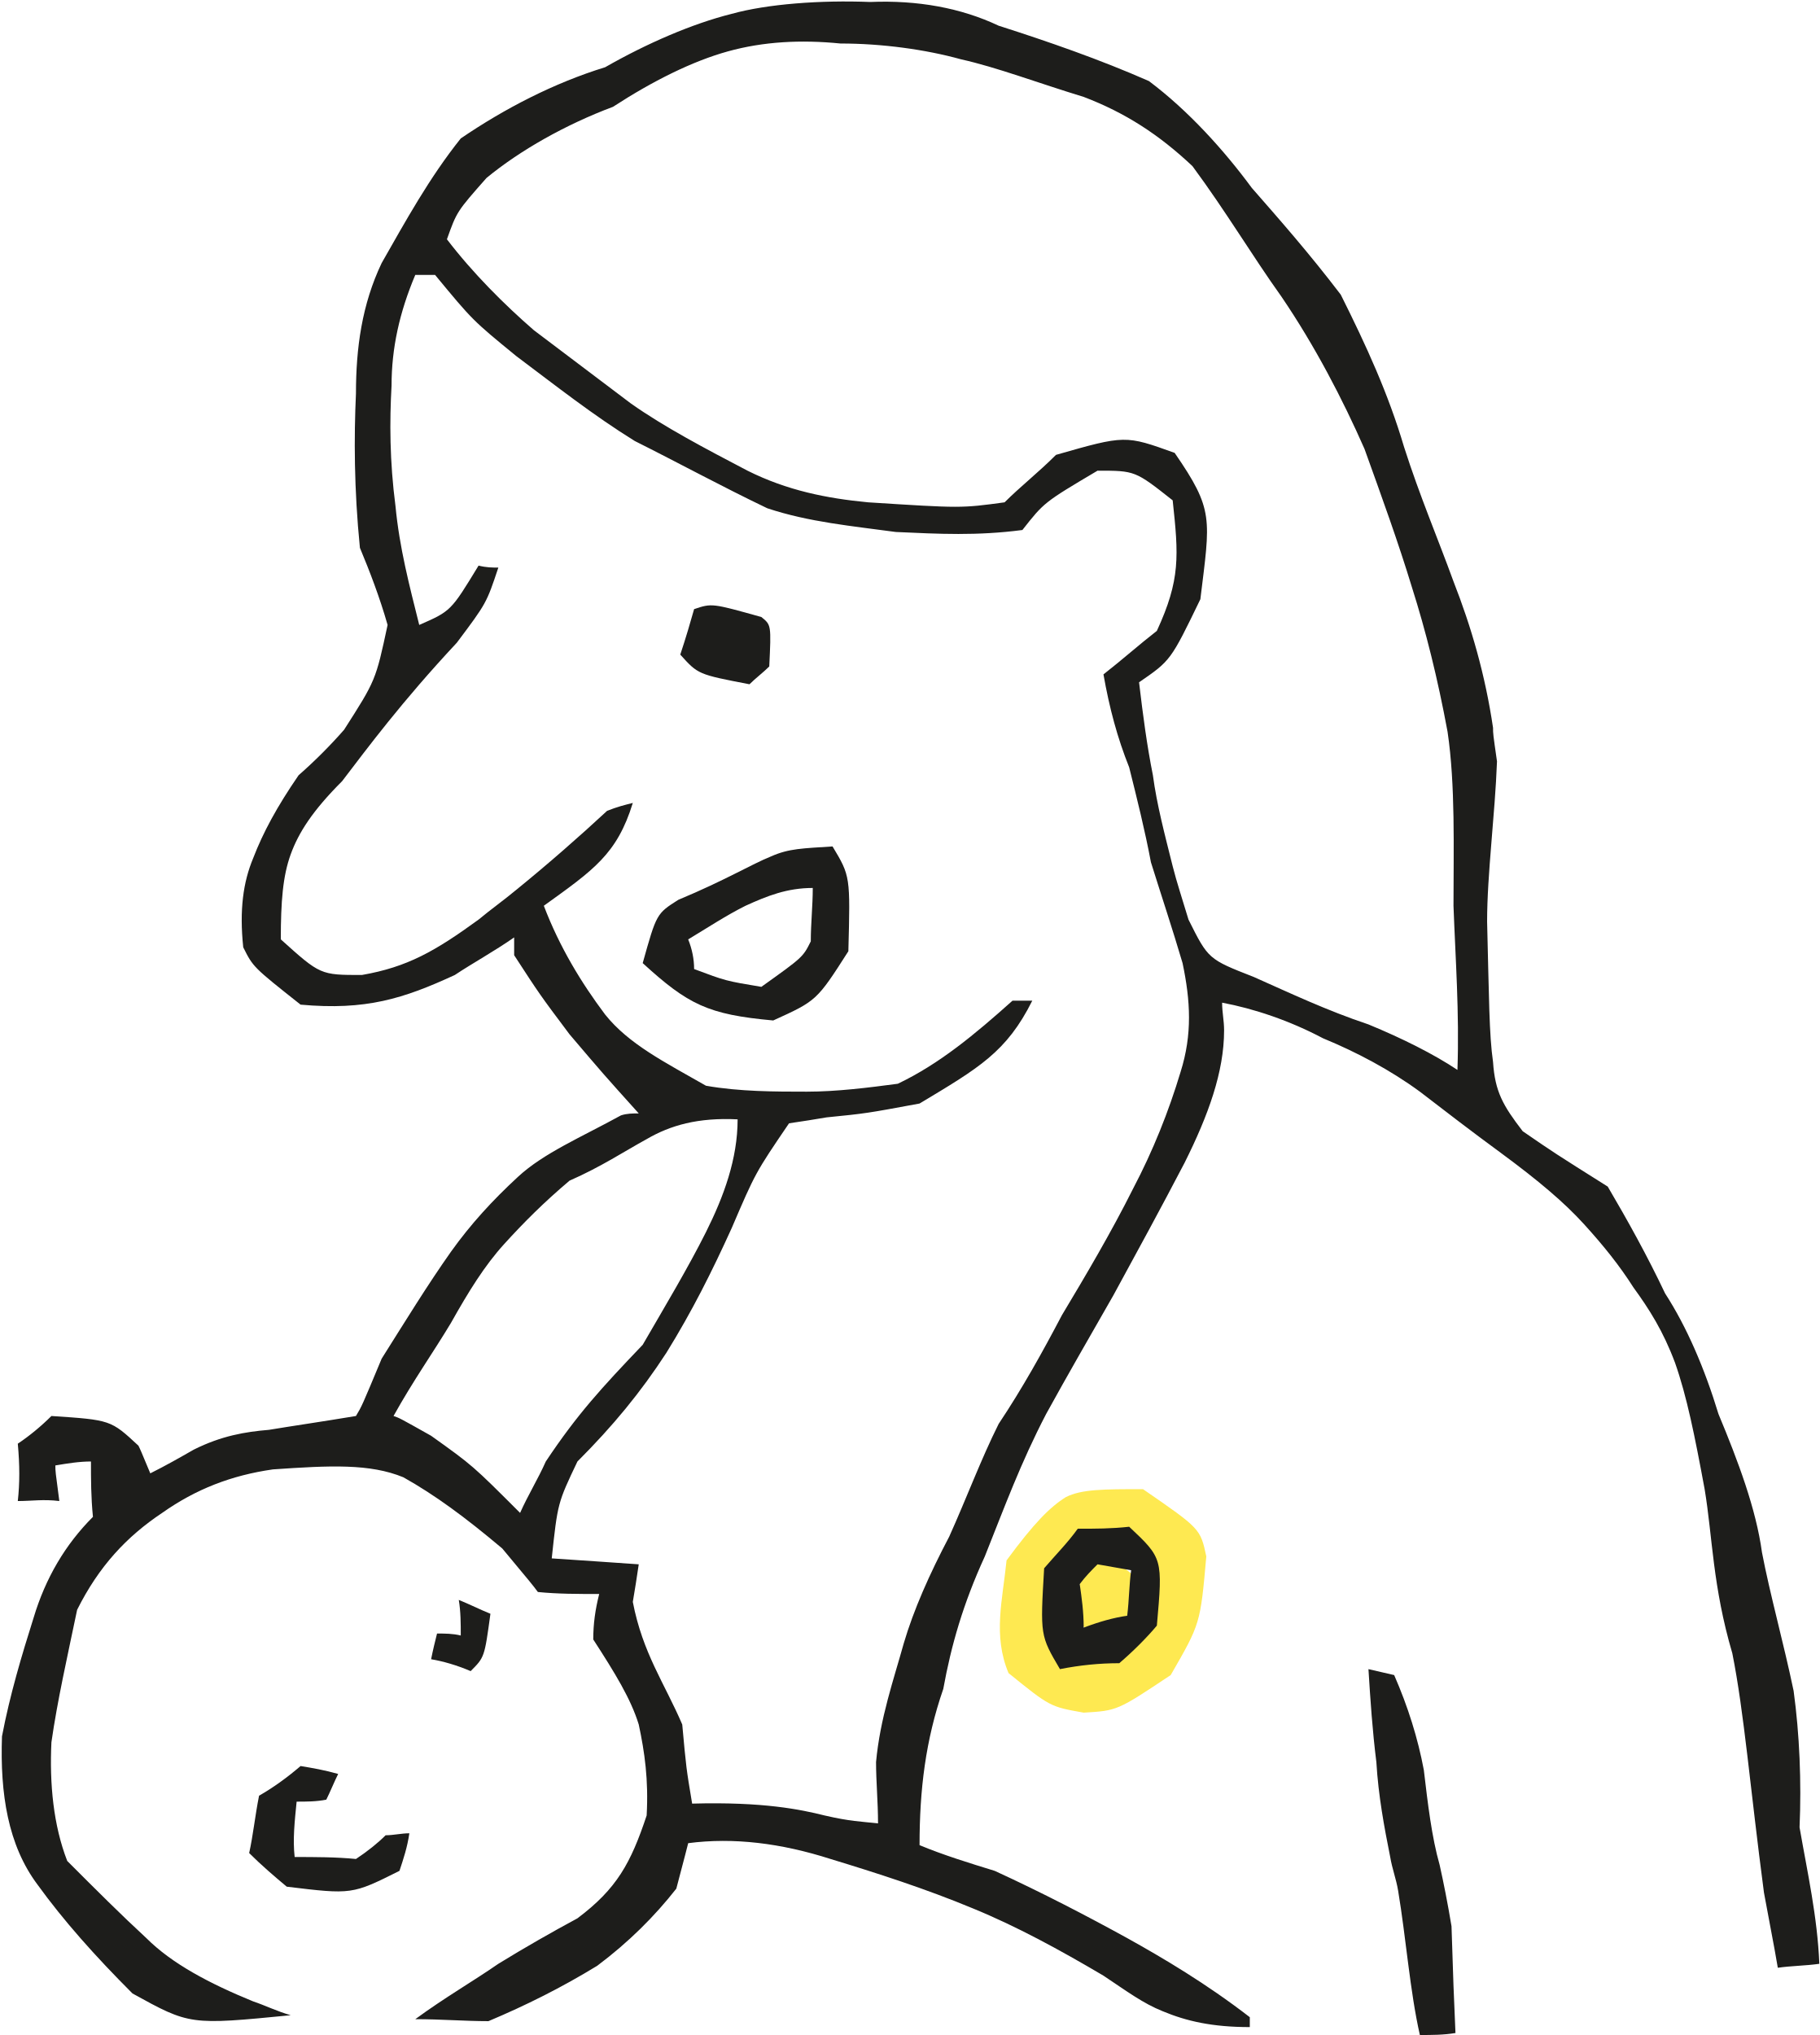
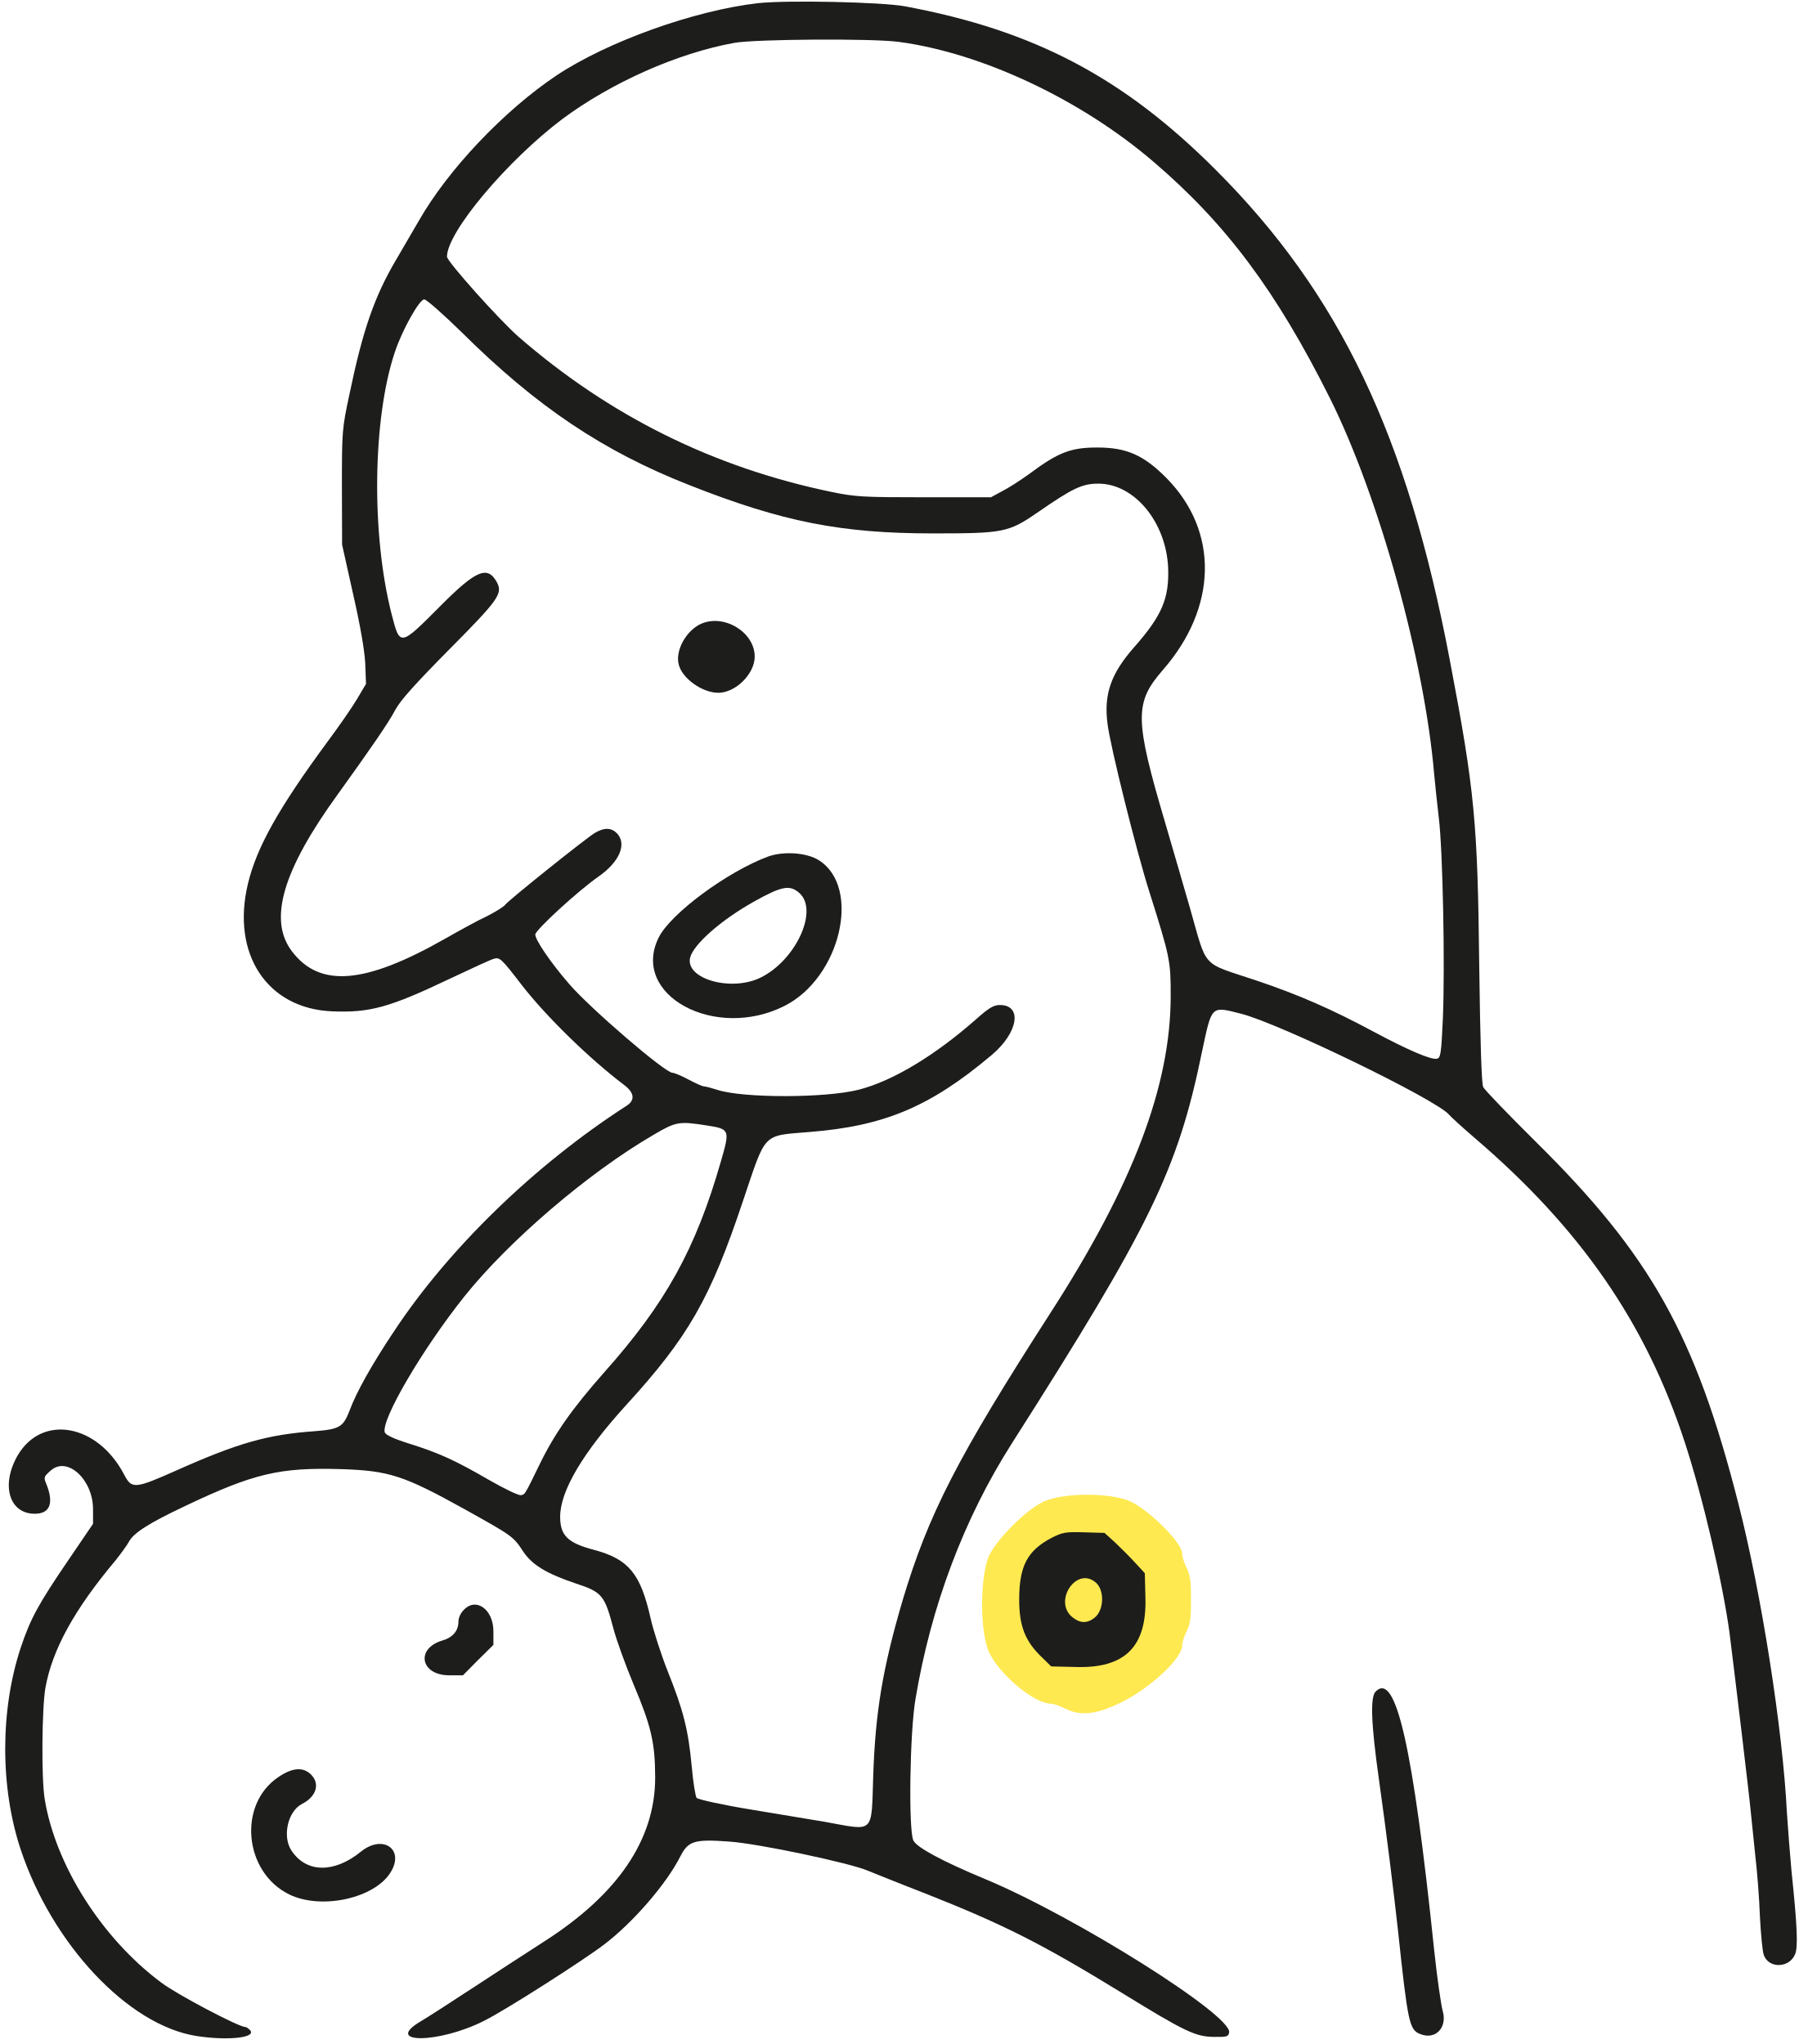
- <svg xmlns="http://www.w3.org/2000/svg" viewBox="0 0 92 102.9" width="92" height="102.9" role="img">
+ <svg xmlns="http://www.w3.org/2000/svg" viewBox="0 0 91.04 103.5" width="91.04" height="103.5" role="img">
  <g data-role="accent">
-     <path d="M57.8 75.3C60.7 77.3 60.7 77.3 61 78.7C60.7 82.1 60.7 82.1 59.2 84.7C56.5 86.5 56.5 86.5 54.8 86.6C53.1 86.3 53.1 86.3 51 84.6C50.2 82.7 50.7 80.9 50.9 78.9C52.3 77 53.1 76.2 53.9 75.7C54.7 75.3 55.8 75.3 57.8 75.3ZM54.9 77.3C54.3 78.1 53.6 78.9 52.8 79.8C52.9 80.9 53 82 53 83.1C53.5 83.5 54 83.8 54.5 84.2C55.3 83.9 56.2 83.8 57.1 83.6C58.6 81.2 58.6 81.2 58.4 78.9C57.1 77.7 57.1 77.7 54.9 77.3Z" fill="#FEE951" />
-     <path d="M55.9 78.6C56.5 79 57 79.4 57.5 79.8C57.4 80.4 57.2 81 57 81.7C56.7 81.8 56.7 81.8 55.2 82.7C55 82.4 54.7 82.2 54.5 81.9C54.6 81.1 54.6 80.4 54.6 79.6C55 79.3 55.5 78.9 55.9 78.6Z" fill="#FEE951" />
+     <path d="M52.75 76.08C51.9 76.51 50.53 77.88 50.1 78.72C49.6 79.74 49.59 82.72 50.1 83.72C50.67 84.86 52.39 86.27 53.21 86.27C53.33 86.27 53.64 86.37 53.89 86.5C54.72 86.92 55.54 86.82 56.85 86.16C58.3 85.42 59.85 83.96 59.85 83.33C59.85 83.17 59.95 82.85 60.08 82.6C60.26 82.24 60.3 81.93 60.3 81C60.3 80.07 60.26 79.76 60.08 79.4C59.95 79.14 59.85 78.82 59.85 78.66C59.85 78.15 58.33 76.6 57.3 76.06C56.32 75.56 53.72 75.56 52.75 76.08ZM55.72 78.48C56.64 78.94 56.64 78.94 57.1 79.85C57.62 80.9 57.65 81.07 57.33 81.69C57.2 81.94 57.1 82.26 57.1 82.41C57.1 82.73 56.42 83.4 55.76 83.74C55.14 84.04 54.48 84.04 53.86 83.74C51.46 82.53 51.45 79.5 53.83 78.27C54.48 77.94 54.69 77.96 55.72 78.48Z" fill="#FEE951" />
+     <path d="M54.35 78.95C53.34 79.41 52.98 79.95 52.98 81C52.98 81.85 53.12 82.17 53.88 82.87C54.65 83.59 54.95 83.59 55.75 82.87C56.85 81.9 57.2 81.31 57.05 80.74C56.9 80.11 55.5 78.71 55.03 78.71C54.95 78.71 54.64 78.82 54.35 78.95Z" fill="#FEE951" />
  </g>
  <g data-role="ink">
-     <path d="M58.1 4.1C60.1 5.6 61.9 7.6 63.3 9.5C64.7 11.1 66.2 12.8 67.8 14.9C69.1 17.5 70.2 19.9 71 22.6C71.8 25.1 72.7 27.2 73.5 29.4C74.4 31.7 75.1 34.1 75.5 36.8C75.5 37.1 75.5 37.1 75.7 38.5C75.6 41.2 75.2 44.2 75.2 46.6C75.3 50.5 75.3 52.3 75.5 53.7C75.6 55.2 76 55.9 77 57.2C78.6 58.3 78.6 58.3 81.3 60C82.3 61.7 83.3 63.5 84.2 65.4C85.3 67.1 86.2 69.2 86.9 71.5C87.9 73.9 88.8 76.3 89.1 78.5C89.5 80.6 90.2 83.1 90.7 85.5C91 87.7 91.1 90.1 91 92.4C91.4 94.7 91.9 96.9 92 99.3C91.3 99.4 90.6 99.4 89.9 99.5C89.8 98.9 89.8 98.9 89.2 95.7C88.5 90.4 88.2 86.6 87.6 83.6C86.6 80.2 86.6 77.7 86.2 75.3C85.7 72.6 85.3 70.6 84.7 68.9C84.1 67.3 83.4 66.2 82.6 65.1C81.9 64 81.1 63 80.1 61.9C79.1 60.8 77.8 59.7 75.9 58.3C74.4 57.2 73.1 56.2 71.8 55.2C70.3 54.1 68.6 53.2 66.9 52.5C65.2 51.6 63.4 51 61.8 50.7C61.8 51.2 61.9 51.6 61.9 52.1C61.9 54.2 61.1 56.4 59.9 58.8C58.7 61.1 57.5 63.3 56.3 65.5C55.1 67.6 54 69.5 52.9 71.5C51.6 74 50.8 76.2 49.8 78.7C48.7 81.1 48.1 83.2 47.7 85.4C46.8 88 46.5 90.5 46.5 93.3C47.7 93.8 49 94.2 50.3 94.6C52.7 95.7 55 96.9 57 98C58.8 99 61 100.3 63.2 102C63.2 102.2 63.2 102.3 63.2 102.5C61.3 102.5 60 102.2 58.8 101.7C57.8 101.3 57 100.7 55.8 99.9C53.6 98.6 51.4 97.4 49.2 96.5C46.8 95.5 44.3 94.7 42 94C39.5 93.2 37.1 92.9 34.8 93.2C34.7 93.6 34.7 93.6 34.2 95.5C33.1 96.9 31.8 98.2 30.2 99.4C28.4 100.5 26.6 101.4 24.7 102.2C23.5 102.2 22.3 102.1 21 102.1C22.5 101 23.9 100.2 25.2 99.3C26.5 98.5 27.9 97.7 29.2 97C31.2 95.5 31.9 94.2 32.7 91.8C32.8 90 32.6 88.6 32.3 87.2C31.9 85.9 31.1 84.6 30 82.9C30 82.1 30.1 81.4 30.3 80.6C29.2 80.6 28.2 80.6 27.2 80.5C26.9 80.1 26.9 80.1 25.4 78.3C23.5 76.7 22 75.6 20.4 74.7C18.7 74 16.7 74.1 13.8 74.3C11.7 74.6 9.9 75.3 8.2 76.5C6.4 77.7 5 79.2 3.9 81.4C3.4 83.8 2.9 86 2.6 88.1C2.5 90.2 2.7 92.3 3.4 94.1C4.9 95.6 6.1 96.8 7.4 98C8.7 99.3 10.6 100.3 12.8 101.2C13.4 101.4 14 101.7 14.7 101.9C9.6 102.4 9.6 102.4 6.7 100.8C4.8 98.9 3.2 97.1 1.9 95.3C0.4 93.3 0 90.7 0.1 87.8C0.5 85.7 1.1 83.7 1.7 81.8C2.3 79.8 3.3 78.1 4.7 76.7C4.6 75.7 4.6 74.8 4.6 73.9C4 73.9 3.4 74 2.8 74.1C2.8 74.4 2.8 74.4 3 75.9C2.2 75.8 1.6 75.9 0.9 75.9C1 75 1 74.1 0.9 73C1.5 72.6 2.1 72.1 2.6 71.6C5.6 71.8 5.6 71.8 7 73.1C7.1 73.3 7.1 73.3 7.6 74.5C8.4 74.1 9.1 73.7 9.8 73.3C11.2 72.6 12.4 72.4 13.6 72.3C14.8 72.1 16.2 71.9 18 71.6C18.3 71.1 18.3 71.1 19.3 68.7C20.5 66.8 21.6 65 22.8 63.3C23.8 61.9 24.9 60.7 26.2 59.5C27.5 58.3 29.4 57.5 31.4 56.4C31.7 56.3 32 56.3 32.3 56.3C30.5 54.3 30.5 54.3 28.8 52.3C27.3 50.3 27.3 50.3 26 48.3C26 48 26 47.7 26 47.4C25 48.1 23.9 48.7 23 49.3C20.4 50.5 18.5 51.1 15.2 50.8C12.8 48.9 12.8 48.9 12.3 47.9C12.1 46 12.3 44.6 12.8 43.4C13.3 42.1 14 40.8 15.1 39.2C15.9 38.5 16.7 37.7 17.4 36.9C19 34.4 19 34.4 19.6 31.6C19.2 30.2 18.7 28.9 18.2 27.7C17.9 24.7 17.9 22.1 18 19.9C18 17.6 18.3 15.4 19.3 13.3C20.5 11.2 21.7 9 23.3 7C25.5 5.5 28 4.2 30.6 3.4C32.7 2.2 35 1.2 37 0.7C38.8 0.2 41.5 0 44 0.1C46.4 0 48.6 0.4 50.5 1.3C53 2.1 55.6 3 58.1 4.1ZM24.6 9C23.1 10.7 23.1 10.7 22.6 12.1C23.9 13.8 25.5 15.4 27 16.7C28.6 17.9 30.3 19.2 31.9 20.4C33.6 21.6 35.7 22.7 37.8 23.8C39.8 24.8 41.8 25.2 43.9 25.4C48.6 25.7 48.6 25.7 50.8 25.4C51.6 24.6 52.5 23.9 53.4 23C56.9 22 56.9 22 59.4 22.9C61.4 25.8 61.2 26.2 60.7 30.3C59.2 33.4 59.2 33.4 57.6 34.5C57.8 36.2 58 37.7 58.3 39.2C58.5 40.7 58.9 42.2 59.3 43.8C59.5 44.6 59.8 45.5 60.1 46.5C61.1 48.5 61.1 48.5 63.4 49.4C65.2 50.2 67.1 51.1 69.2 51.8C70.9 52.5 72.5 53.3 73.7 54.1C73.8 51.2 73.6 48.5 73.5 45.8C73.5 42.9 73.6 39.7 73.2 37C72.7 34.3 72.1 31.9 71.4 29.7C70.7 27.4 69.9 25.2 69 22.7C67.9 20.2 66.5 17.5 64.8 15C63.3 12.9 62 10.7 60.3 8.4C58.6 6.8 56.9 5.7 54.8 4.9C52.5 4.2 50.4 3.4 48.6 3C46.8 2.5 44.6 2.2 42.5 2.2C40.5 2 38.6 2.1 36.8 2.6C35 3.1 33 4.1 31 5.4C28.6 6.3 26.3 7.6 24.6 9ZM21 13.9C20.2 15.8 19.8 17.6 19.8 19.5C19.7 21.3 19.7 23.3 20 25.6C20.2 27.7 20.7 29.6 21.2 31.6C22.8 30.9 22.8 30.9 24.2 28.6C24.6 28.7 24.9 28.7 25.2 28.7C24.6 30.5 24.6 30.5 23.1 32.5C20.3 35.5 18.6 37.8 17.3 39.5C15.8 41 15.1 42.1 14.7 43.2C14.3 44.3 14.2 45.6 14.2 47.5C16.2 49.3 16.2 49.3 18.3 49.3C20.6 48.9 22 48.1 24.2 46.5C24.8 46 25.5 45.5 26.1 45C27.7 43.7 29.3 42.3 30.7 41C31.2 40.8 31.6 40.7 32 40.6C31.2 43.2 30 44 27.5 45.8C28.3 47.9 29.4 49.7 30.6 51.3C31.8 52.8 33.6 53.7 35.7 54.9C37.4 55.2 39.2 55.2 40.8 55.2C42.3 55.2 43.9 55 45.4 54.8C47.5 53.8 49.3 52.3 51.2 50.6C51.5 50.6 51.8 50.6 52.2 50.6C50.9 53.2 49.5 54 46.5 55.8C43.8 56.3 43.8 56.3 41.8 56.5C41.2 56.6 40.6 56.7 39.9 56.8C38.2 59.3 38.2 59.3 37 62.1C36 64.3 35 66.3 33.7 68.4C32.4 70.4 31 72.1 29.2 73.9C28.2 76 28.2 76 27.9 78.8C29.4 78.9 30.9 79 32.3 79.1C32.2 79.8 32.1 80.4 32 81C32.5 83.6 33.6 85.1 34.5 87.2C34.7 89.4 34.7 89.4 35 91.2C38.6 91.1 40.5 91.5 41.7 91.8C43 92.1 43.5 92.1 44.4 92.2C44.4 91.1 44.3 90.1 44.3 89.1C44.5 86.9 45.2 84.9 45.7 83.1C46.2 81.4 47 79.6 48 77.7C48.9 75.7 49.6 73.8 50.5 72C51.7 70.2 52.7 68.4 53.7 66.5C54.9 64.5 56.2 62.3 57.3 60.1C58.3 58.2 59.1 56.2 59.7 54.2C60.3 52.3 60.2 50.6 59.8 48.7C59.3 47 58.7 45.2 58.2 43.6C57.9 42 57.5 40.4 57.1 38.8C56.5 37.3 56.1 35.8 55.8 34.1C56.7 33.4 57.6 32.6 58.5 31.9C59.7 29.3 59.6 28.1 59.3 25.3C57.4 23.8 57.4 23.8 55.5 23.8C52.8 25.4 52.8 25.4 51.7 26.8C49.4 27.1 47.5 27 45.3 26.9C43.1 26.6 40.9 26.4 38.8 25.7C36.5 24.6 34.3 23.4 32.1 22.3C30 21 28.1 19.5 26.1 18C23.9 16.2 23.9 16.2 22 13.9C21.7 13.9 21.3 13.9 21 13.9ZM28.8 59.7C27.5 60.8 26.5 61.8 25.5 62.9C24.5 64 23.7 65.3 22.8 66.9C21.9 68.4 20.9 69.8 19.9 71.6C20.2 71.7 20.2 71.7 21.8 72.6C23.9 74.1 23.9 74.1 26.3 76.5C26.7 75.6 27.2 74.8 27.6 73.9C29.2 71.5 30.4 70.2 32.5 68C33.6 66.1 34.8 64.1 35.7 62.3C36.6 60.5 37.3 58.6 37.3 56.6C35.3 56.5 33.9 56.9 32.7 57.6C31.6 58.2 30.4 59 28.8 59.7Z" fill="#1D1D1B" />
-     <path d="M38.5 31.2C39 31.6 39 31.6 38.9 33.7C38.6 34 38.2 34.3 37.9 34.6C35.3 34.1 35.3 34.1 34.4 33.1C34.7 32.2 34.9 31.5 35.1 30.8C36 30.5 36 30.5 38.5 31.2Z" fill="#1D1D1B" />
-     <path d="M42.1 42.8C43 44.3 43 44.3 42.9 48.1C41.3 50.6 41.3 50.6 39.1 51.6C35.8 51.3 34.8 50.8 32.5 48.7C33.2 46.2 33.2 46.2 34.3 45.5C36.7 44.5 38 43.7 39 43.3C39.9 42.9 40.6 42.9 42.1 42.8ZM34.8 47.5C35 48 35.1 48.5 35.1 49C36.7 49.6 36.7 49.6 38.5 49.9C40.6 48.4 40.6 48.4 41 47.6C41 46.7 41.1 45.8 41.1 44.9C39.8 44.9 38.8 45.3 37.7 45.8C36.7 46.3 35.8 46.9 34.8 47.5Z" fill="#1D1D1B" />
-     <path d="M54.5 77.3C55.4 77.3 56.2 77.3 57.1 77.2C58.8 78.8 58.8 78.8 58.5 82.2C58 82.8 57.3 83.5 56.6 84.1C55.6 84.1 54.6 84.2 53.6 84.4C52.6 82.7 52.6 82.7 52.8 79.3C53.4 78.6 54 78 54.5 77.3ZM55.5 79.1C55.2 79.4 54.9 79.7 54.6 80.1C54.7 80.8 54.8 81.5 54.8 82.3C55.6 82 56.3 81.8 57 81.7C57.1 80.9 57.1 80.1 57.2 79.4C56.6 79.3 56.1 79.2 55.5 79.1Z" fill="#1D1D1B" />
-     <path d="M23.2 80.9C23.7 81.1 24.3 81.4 24.8 81.6C24.5 83.8 24.5 83.8 23.8 84.5C23.1 84.2 22.4 84 21.8 83.9C21.9 83.4 22 83 22.1 82.6C22.5 82.6 22.9 82.6 23.3 82.7C23.3 82.1 23.3 81.5 23.2 80.9Z" fill="#1D1D1B" />
-     <path d="M69.2 84.4C69.6 84.5 70.1 84.6 70.5 84.7C71.2 86.3 71.7 87.9 72 89.5C72.2 91.2 72.4 92.9 72.8 94.3C73 95.2 73.2 96.2 73.4 97.4C73.5 100.5 73.5 100.5 73.6 102.8C73 102.9 72.4 102.9 71.8 102.9C71.3 100.7 71.1 98 70.7 95.6C70.6 95 70.4 94.5 70.3 93.9C70 92.4 69.7 90.8 69.6 89.1C69.4 87.5 69.3 86 69.2 84.4Z" fill="#1D1D1B" />
-     <path d="M15.2 89.3C15.8 89.4 16.4 89.5 17.1 89.7C16.9 90.1 16.7 90.6 16.5 91C16 91.1 15.5 91.1 15 91.1C14.9 92.1 14.8 93 14.9 93.9C15.9 93.9 17 93.9 18 94C18.6 93.6 19.1 93.2 19.5 92.8C19.9 92.8 20.3 92.7 20.7 92.7C20.6 93.4 20.4 94 20.2 94.6C17.8 95.8 17.8 95.8 14.5 95.4C13.9 94.9 13.2 94.3 12.6 93.7C12.8 92.8 12.9 91.8 13.1 90.8C13.8 90.4 14.5 89.9 15.2 89.3Z" fill="#1D1D1B" />
+     <path d="M38.38 0.16C35.14 0.53 30.74 2.11 28.16 3.83C25.51 5.61 22.69 8.58 21.21 11.17C20.9 11.69 20.39 12.59 20.05 13.16C18.96 15.01 18.37 16.7 17.69 19.97C17.32 21.71 17.31 21.8 17.31 24.67L17.32 27.58L17.87 30.05C18.23 31.62 18.45 32.89 18.49 33.56L18.53 34.63L18.08 35.39C17.82 35.83 17.14 36.81 16.55 37.6C14.13 40.89 12.99 42.9 12.55 44.76C11.7 48.31 13.53 51.08 16.82 51.21C18.72 51.29 19.73 51.01 22.75 49.57C23.85 49.05 24.87 48.58 25 48.55C25.3 48.46 25.38 48.53 26.41 49.87C27.63 51.45 29.84 53.61 31.6 54.94C32.13 55.34 32.16 55.72 31.71 56C27.06 59 22.69 63.24 19.91 67.47C18.83 69.09 18.05 70.48 17.7 71.42C17.38 72.26 17.19 72.37 15.94 72.47C13.55 72.64 12.07 73.06 8.97 74.44C6.79 75.41 6.67 75.41 6.27 74.64C4.93 72.11 2.15 71.6 0.91 73.67C0.03 75.17 0.45 76.65 1.76 76.65C2.53 76.65 2.73 76.12 2.36 75.18C2.2 74.8 2.21 74.78 2.57 74.46C3.41 73.72 4.71 74.92 4.71 76.42L4.71 77.16L3.5 78.94C1.93 81.24 1.55 81.95 1.06 83.4C0 86.58 0 90.51 1.05 93.66C2.65 98.46 6.49 102.54 9.92 103.09C11.48 103.34 12.98 103.19 12.67 102.81C12.59 102.72 12.48 102.64 12.42 102.64C12.09 102.64 8.93 100.98 8.15 100.38C5.15 98.14 2.8 94.43 2.26 91.08C2.09 90.01 2.12 86.5 2.3 85.46C2.65 83.51 3.79 81.46 5.86 79C6.12 78.67 6.42 78.26 6.52 78.08C6.75 77.63 7.51 77.14 9.37 76.26C12.86 74.6 14.16 74.3 17.25 74.39C19.7 74.47 20.42 74.7 23.54 76.43C25.94 77.77 25.98 77.79 26.48 78.55C26.94 79.25 27.69 79.69 29.18 80.19C30.48 80.62 30.61 80.78 31.05 82.44C31.21 83.06 31.68 84.34 32.08 85.3C32.96 87.38 33.17 88.25 33.17 90.01C33.17 93.14 31.29 95.91 27.58 98.29C26.74 98.83 25.11 99.89 23.95 100.65C22.79 101.41 21.6 102.18 21.32 102.34C19.35 103.5 22.21 103.49 24.5 102.33C25.54 101.82 29.53 99.27 30.59 98.46C32.07 97.33 33.75 95.38 34.45 93.99C34.85 93.22 35.14 93.12 36.92 93.25C38.39 93.35 43.07 94.34 43.95 94.73C44.23 94.84 45.53 95.37 46.85 95.88C50.82 97.45 52.72 98.41 56.83 100.93C59.98 102.87 60.53 103.13 61.45 103.14C62.12 103.15 62.19 103.13 62.23 102.91C62.35 102.03 54.44 97.05 49.88 95.15C47.69 94.24 46.4 93.54 46.24 93.19C45.99 92.64 46.06 87.71 46.35 86.03C47.14 81.3 48.81 76.89 51.22 73.1C58.24 62.08 59.62 59.26 60.85 53.28C61.36 50.89 61.29 50.94 62.83 51.33C64.77 51.82 72.74 55.69 73.36 56.44C73.45 56.55 74.04 57.09 74.67 57.63C80.03 62.22 83.33 67 85.3 73.04C86.22 75.85 87.21 80.12 87.56 82.66C87.83 84.81 88.57 90.97 88.64 91.76C88.69 92.23 88.79 93.24 88.87 93.99C88.96 94.75 89.07 96.11 89.1 97.03C89.15 97.95 89.23 98.83 89.3 99C89.55 99.69 90.59 99.66 90.88 98.96C91.04 98.6 90.99 97.51 90.7 94.74C90.62 93.89 90.52 92.57 90.47 91.82C90.26 87.58 89.18 80.7 88.01 76.13C85.84 67.61 83.58 63.57 77.75 57.81C76.36 56.43 75.15 55.18 75.09 55.04C75.01 54.88 74.94 52.74 74.89 48.86C74.81 41.62 74.66 40.03 73.4 33.42C71.24 22.04 67.82 14.88 61.57 8.62C56.88 3.92 52.36 1.54 45.82 0.32C44.62 0.1 39.85 0 38.38 0.16ZM45.5 2.12C49.71 2.68 54.73 5.04 58.41 8.2C62.08 11.34 64.61 14.73 67.32 20.14C69.81 25.12 72.12 33.44 72.61 39.21C72.65 39.68 72.76 40.66 72.84 41.38C73.05 43.04 73.16 48.93 73.05 51.57C72.97 53.4 72.93 53.58 72.74 53.61C72.45 53.67 71.3 53.18 69.58 52.26C67.4 51.09 65.73 50.36 63.58 49.64C60.77 48.7 61.14 49.1 60.24 45.96C59.89 44.74 59.32 42.79 58.99 41.66C57.44 36.41 57.43 35.59 58.86 33.94C61.64 30.77 61.72 26.91 59.06 24.21C57.9 23.04 57.04 22.66 55.55 22.66C54.22 22.66 53.58 22.9 52.12 23.99C51.68 24.31 51.06 24.71 50.74 24.87L50.17 25.18L46.79 25.18C43.68 25.18 43.31 25.16 42.1 24.91C36.12 23.67 30.88 21.07 26.26 17.06C25.29 16.21 22.63 13.24 22.63 13C22.63 11.75 25.68 8.13 28.48 6.02C30.96 4.18 34.3 2.69 37.18 2.17C38.24 1.98 44.18 1.94 45.5 2.12ZM23.39 16.84C27.18 20.6 30.55 22.86 34.94 24.58C39.64 26.43 42.59 27.01 47.25 27.01C50.79 27.01 51.06 26.96 52.5 25.97C54.32 24.71 54.79 24.49 55.61 24.49C57.43 24.49 59.03 26.43 59.14 28.73C59.2 30.29 58.84 31.16 57.43 32.76C56.24 34.11 55.88 35.15 56.07 36.64C56.2 37.75 57.54 43.12 58.19 45.16C59.24 48.48 59.27 48.65 59.27 50.42C59.27 54.97 57.37 59.99 53.17 66.5C48.48 73.79 47 76.67 45.69 81.06C44.69 84.47 44.32 86.67 44.21 89.91C44.11 92.91 44.31 92.71 41.76 92.25C41.22 92.16 39.57 91.89 38.09 91.64C36.61 91.4 35.35 91.12 35.27 91.04C35.21 90.97 35.09 90.24 35.02 89.44C34.85 87.62 34.61 86.63 33.81 84.64C33.47 83.78 33.08 82.57 32.94 81.95C32.43 79.68 31.83 78.95 30.08 78.48C28.74 78.13 28.36 77.75 28.36 76.8C28.36 75.5 29.5 73.57 31.69 71.16C34.86 67.69 35.96 65.77 37.63 60.77C38.8 57.3 38.58 57.52 40.98 57.32C44.78 57.02 47.1 56.04 50.21 53.42C51.56 52.28 51.77 50.89 50.62 50.89C50.31 50.89 50.07 51.03 49.43 51.6C47.32 53.46 45.19 54.74 43.47 55.18C41.77 55.61 37.58 55.61 36.3 55.18C36.02 55.09 35.72 55.01 35.64 55.01C35.56 55.01 35.21 54.85 34.85 54.66C34.5 54.47 34.13 54.32 34.04 54.32C33.67 54.32 29.88 51.06 28.82 49.83C27.89 48.76 27.1 47.6 27.1 47.32C27.1 47.1 29.26 45.11 30.31 44.38C31.37 43.64 31.76 42.72 31.22 42.18C30.93 41.9 30.58 41.9 30.11 42.18C29.62 42.48 25.69 45.63 25.58 45.81C25.52 45.9 25.11 46.16 24.66 46.39C24.2 46.6 23.24 47.13 22.52 47.54C18.47 49.84 16.19 50.03 14.78 48.17C13.57 46.58 14.31 44.06 17.13 40.18C18.77 37.9 19.67 36.6 20.01 35.95C20.27 35.46 21.02 34.63 22.76 32.87C25.24 30.37 25.46 30.06 25.16 29.49C24.69 28.62 24.11 28.86 22.3 30.68C20.25 32.74 20.25 32.75 19.83 31.11C18.79 27.07 18.86 21.17 20 17.8C20.37 16.7 21.23 15.16 21.48 15.16C21.59 15.16 22.45 15.92 23.39 16.84ZM35.79 56.99C36.95 57.17 36.96 57.21 36.5 58.8C35.22 63.26 33.69 66.01 30.59 69.49C29 71.29 28.08 72.58 27.32 74.15C26.55 75.73 26.58 75.67 26.37 75.71C26.26 75.73 25.54 75.39 24.76 74.94C23 73.92 22.21 73.57 20.72 73.1C19.92 72.85 19.53 72.66 19.48 72.53C19.29 71.9 21.36 68.35 23.5 65.66C25.75 62.84 29.8 59.37 33.11 57.45C34.23 56.79 34.39 56.77 35.79 56.99Z" fill="#1D1D1B" />
+     <path d="M35.51 31.58C34.75 31.91 34.18 32.93 34.36 33.64C34.53 34.35 35.55 35.08 36.37 35.08C37.24 35.08 38.21 34.12 38.21 33.25C38.21 32.02 36.68 31.08 35.51 31.58Z" fill="#1D1D1B" />
+     <path d="M38.89 43.37C36.82 44.14 33.95 46.26 33.35 47.47C31.9 50.38 36.2 52.72 39.73 50.93C42.56 49.49 43.62 44.93 41.46 43.56C40.84 43.17 39.68 43.09 38.89 43.37ZM40.46 45.21C41.47 46.08 40.29 48.64 38.49 49.51C37 50.23 34.68 49.56 34.94 48.49C35.11 47.82 36.5 46.59 38.16 45.66C39.57 44.87 39.98 44.79 40.46 45.21Z" fill="#1D1D1B" />
+     <path d="M53.26 77.86C52.01 78.51 51.6 79.3 51.6 81C51.6 82.34 51.9 83.11 52.75 83.92L53.22 84.38L54.45 84.41C56.96 84.49 58.07 83.38 57.99 80.88L57.96 79.66L57.46 79.12C57.2 78.83 56.74 78.38 56.46 78.11L55.92 77.62L54.88 77.59C53.94 77.56 53.78 77.6 53.26 77.86ZM55.45 80.11C55.93 80.48 55.91 81.53 55.41 81.92C55.03 82.22 54.66 82.2 54.27 81.87C53.33 81.06 54.49 79.33 55.45 80.11Z" fill="#1D1D1B" />
+     <path d="M23.5 81.5C23.32 81.67 23.21 81.92 23.21 82.11C23.21 82.58 22.92 82.92 22.39 83.07C21.03 83.48 21.29 84.83 22.74 84.83L23.44 84.83L24.2 84.06L24.98 83.29L24.98 82.6C24.98 81.51 24.12 80.87 23.5 81.5Z" fill="#1D1D1B" />
+     <path d="M69.65 85.65C69.36 85.92 69.42 87.32 69.81 90.08C70.21 92.93 70.55 95.7 70.78 97.77C71.27 102.38 71.35 102.78 71.89 102.99C72.67 103.32 73.29 102.67 73.04 101.82C72.96 101.54 72.76 100.17 72.61 98.75C71.53 88.4 70.67 84.63 69.65 85.65Z" fill="#1D1D1B" />
+     <path d="M14.1 89.98C12.02 91.37 12.35 94.81 14.65 95.93C16.28 96.72 18.98 96.12 19.78 94.8C20.5 93.63 19.37 92.86 18.26 93.77C16.91 94.86 15.51 94.84 14.76 93.71C14.28 93 14.57 91.72 15.28 91.35C16.03 90.97 16.22 90.31 15.73 89.84C15.33 89.46 14.79 89.51 14.1 89.98Z" fill="#1D1D1B" />
  </g>
</svg>
